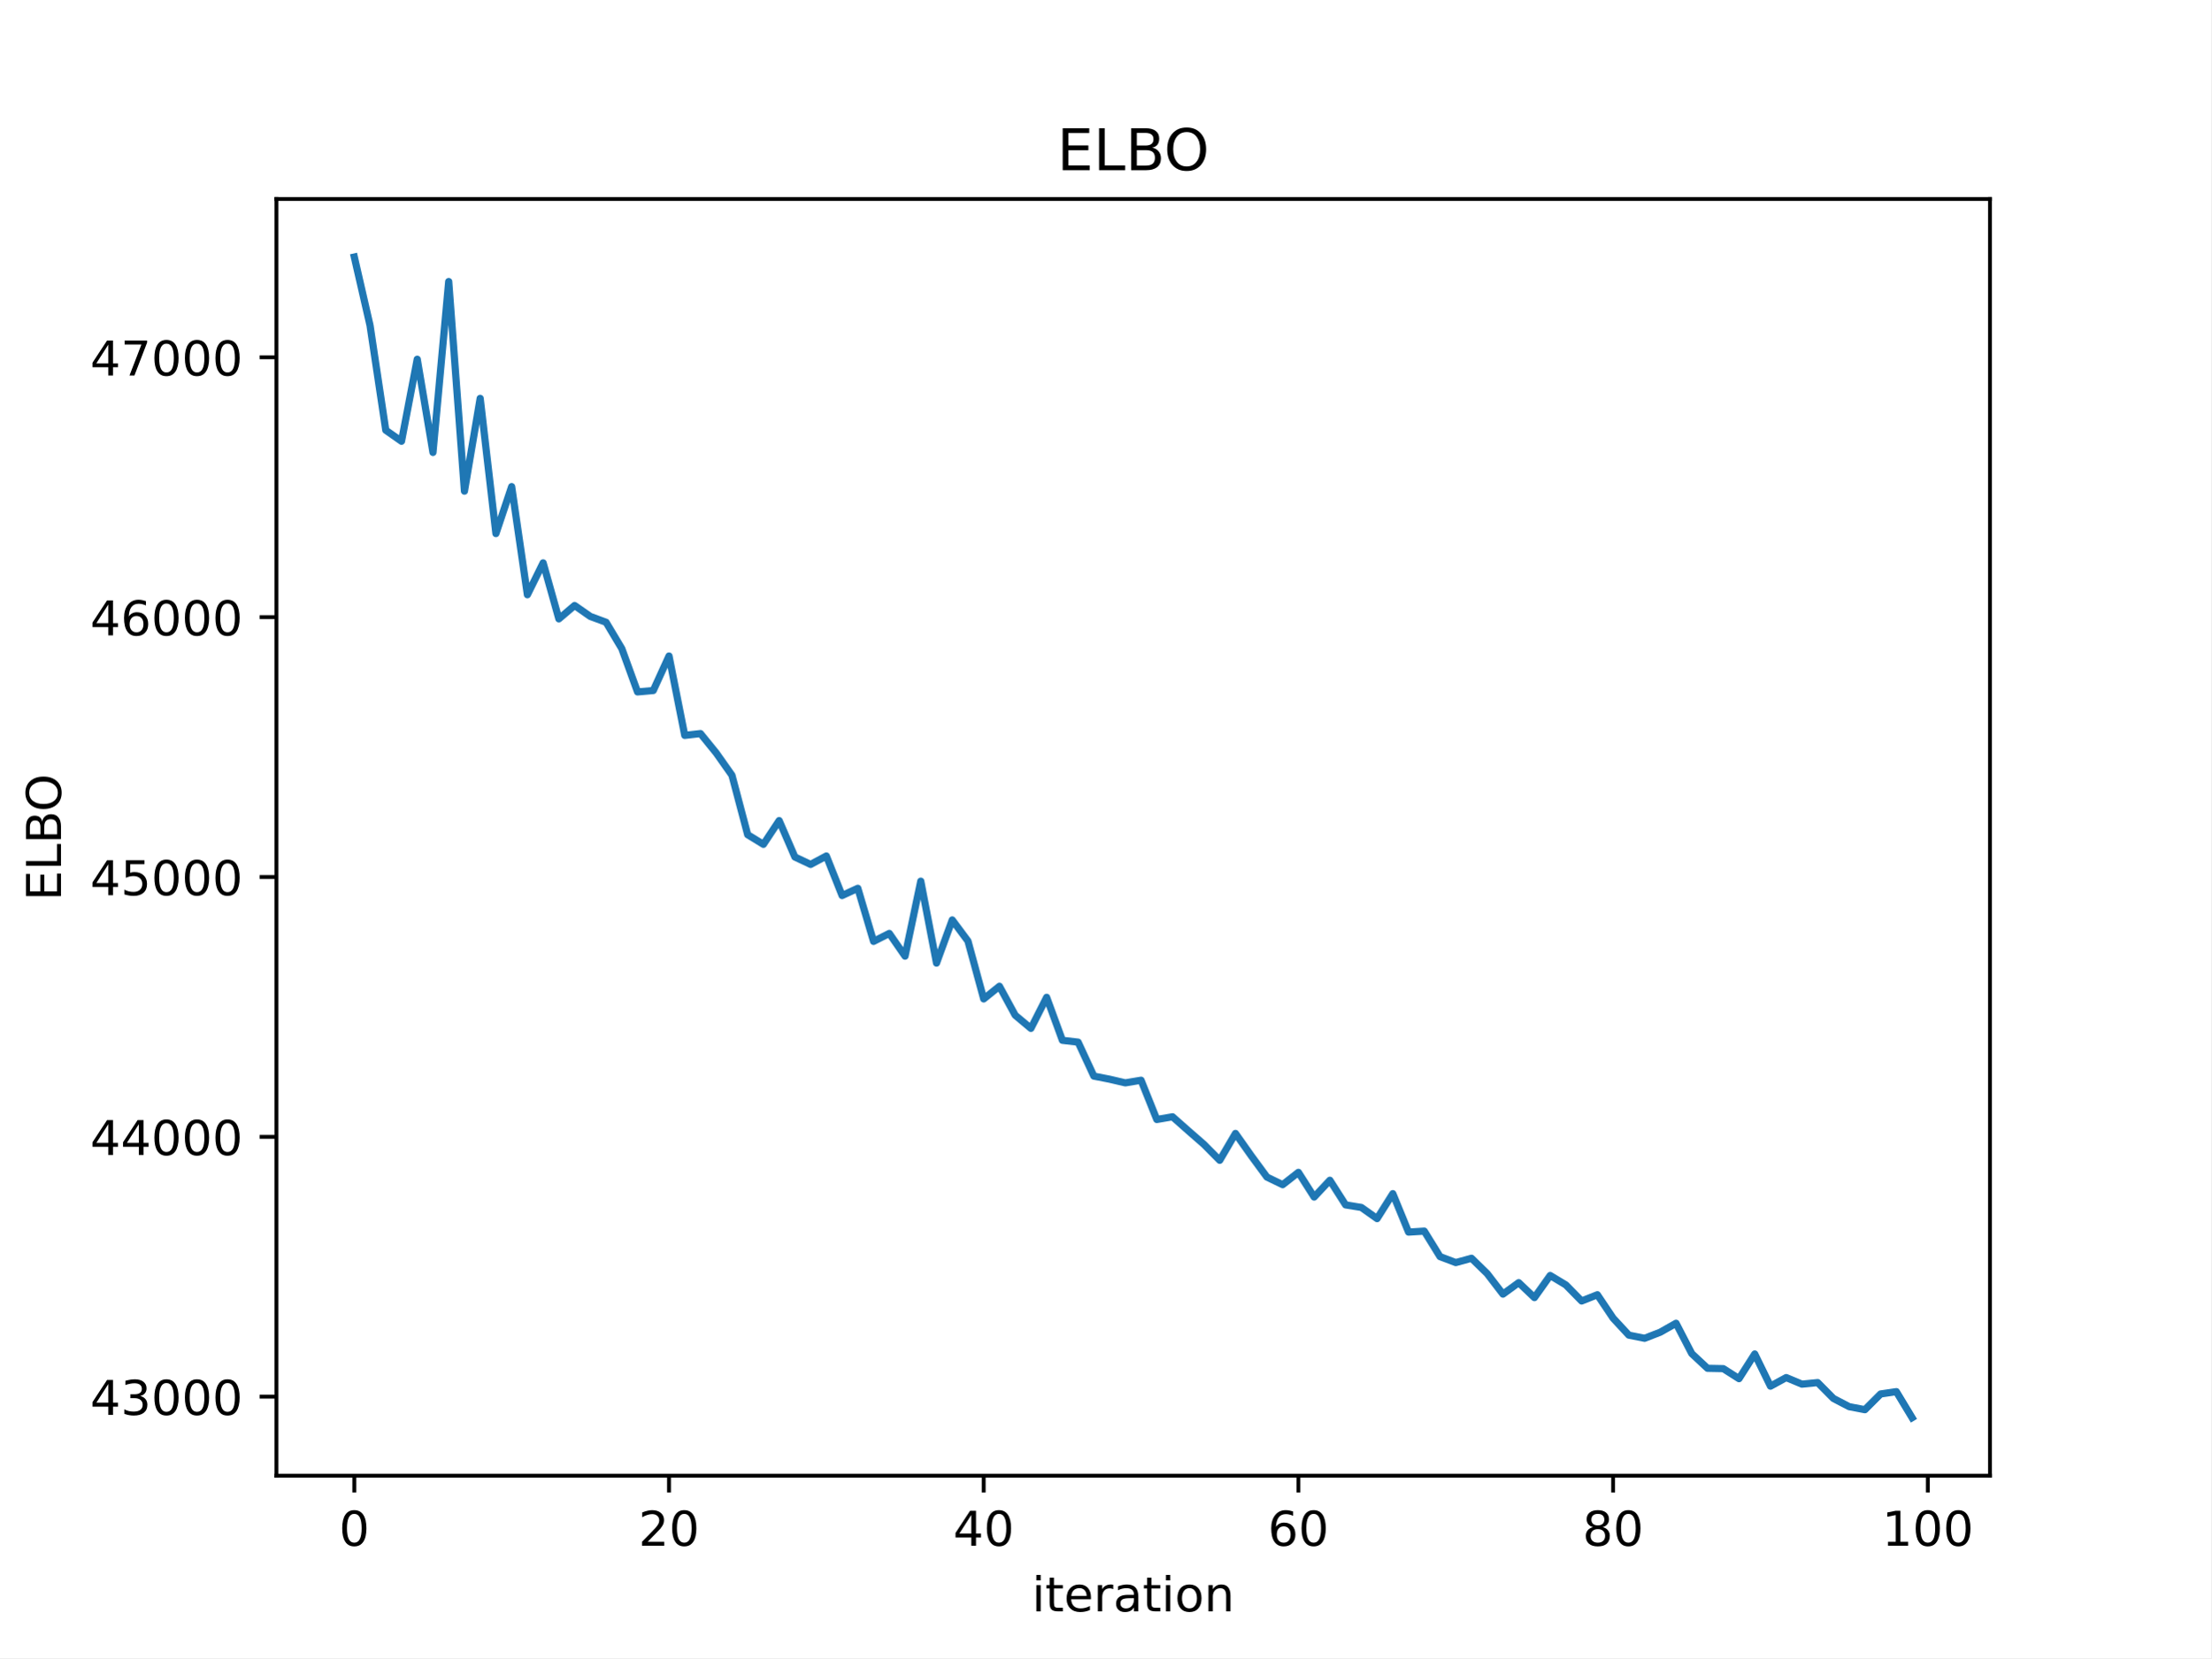
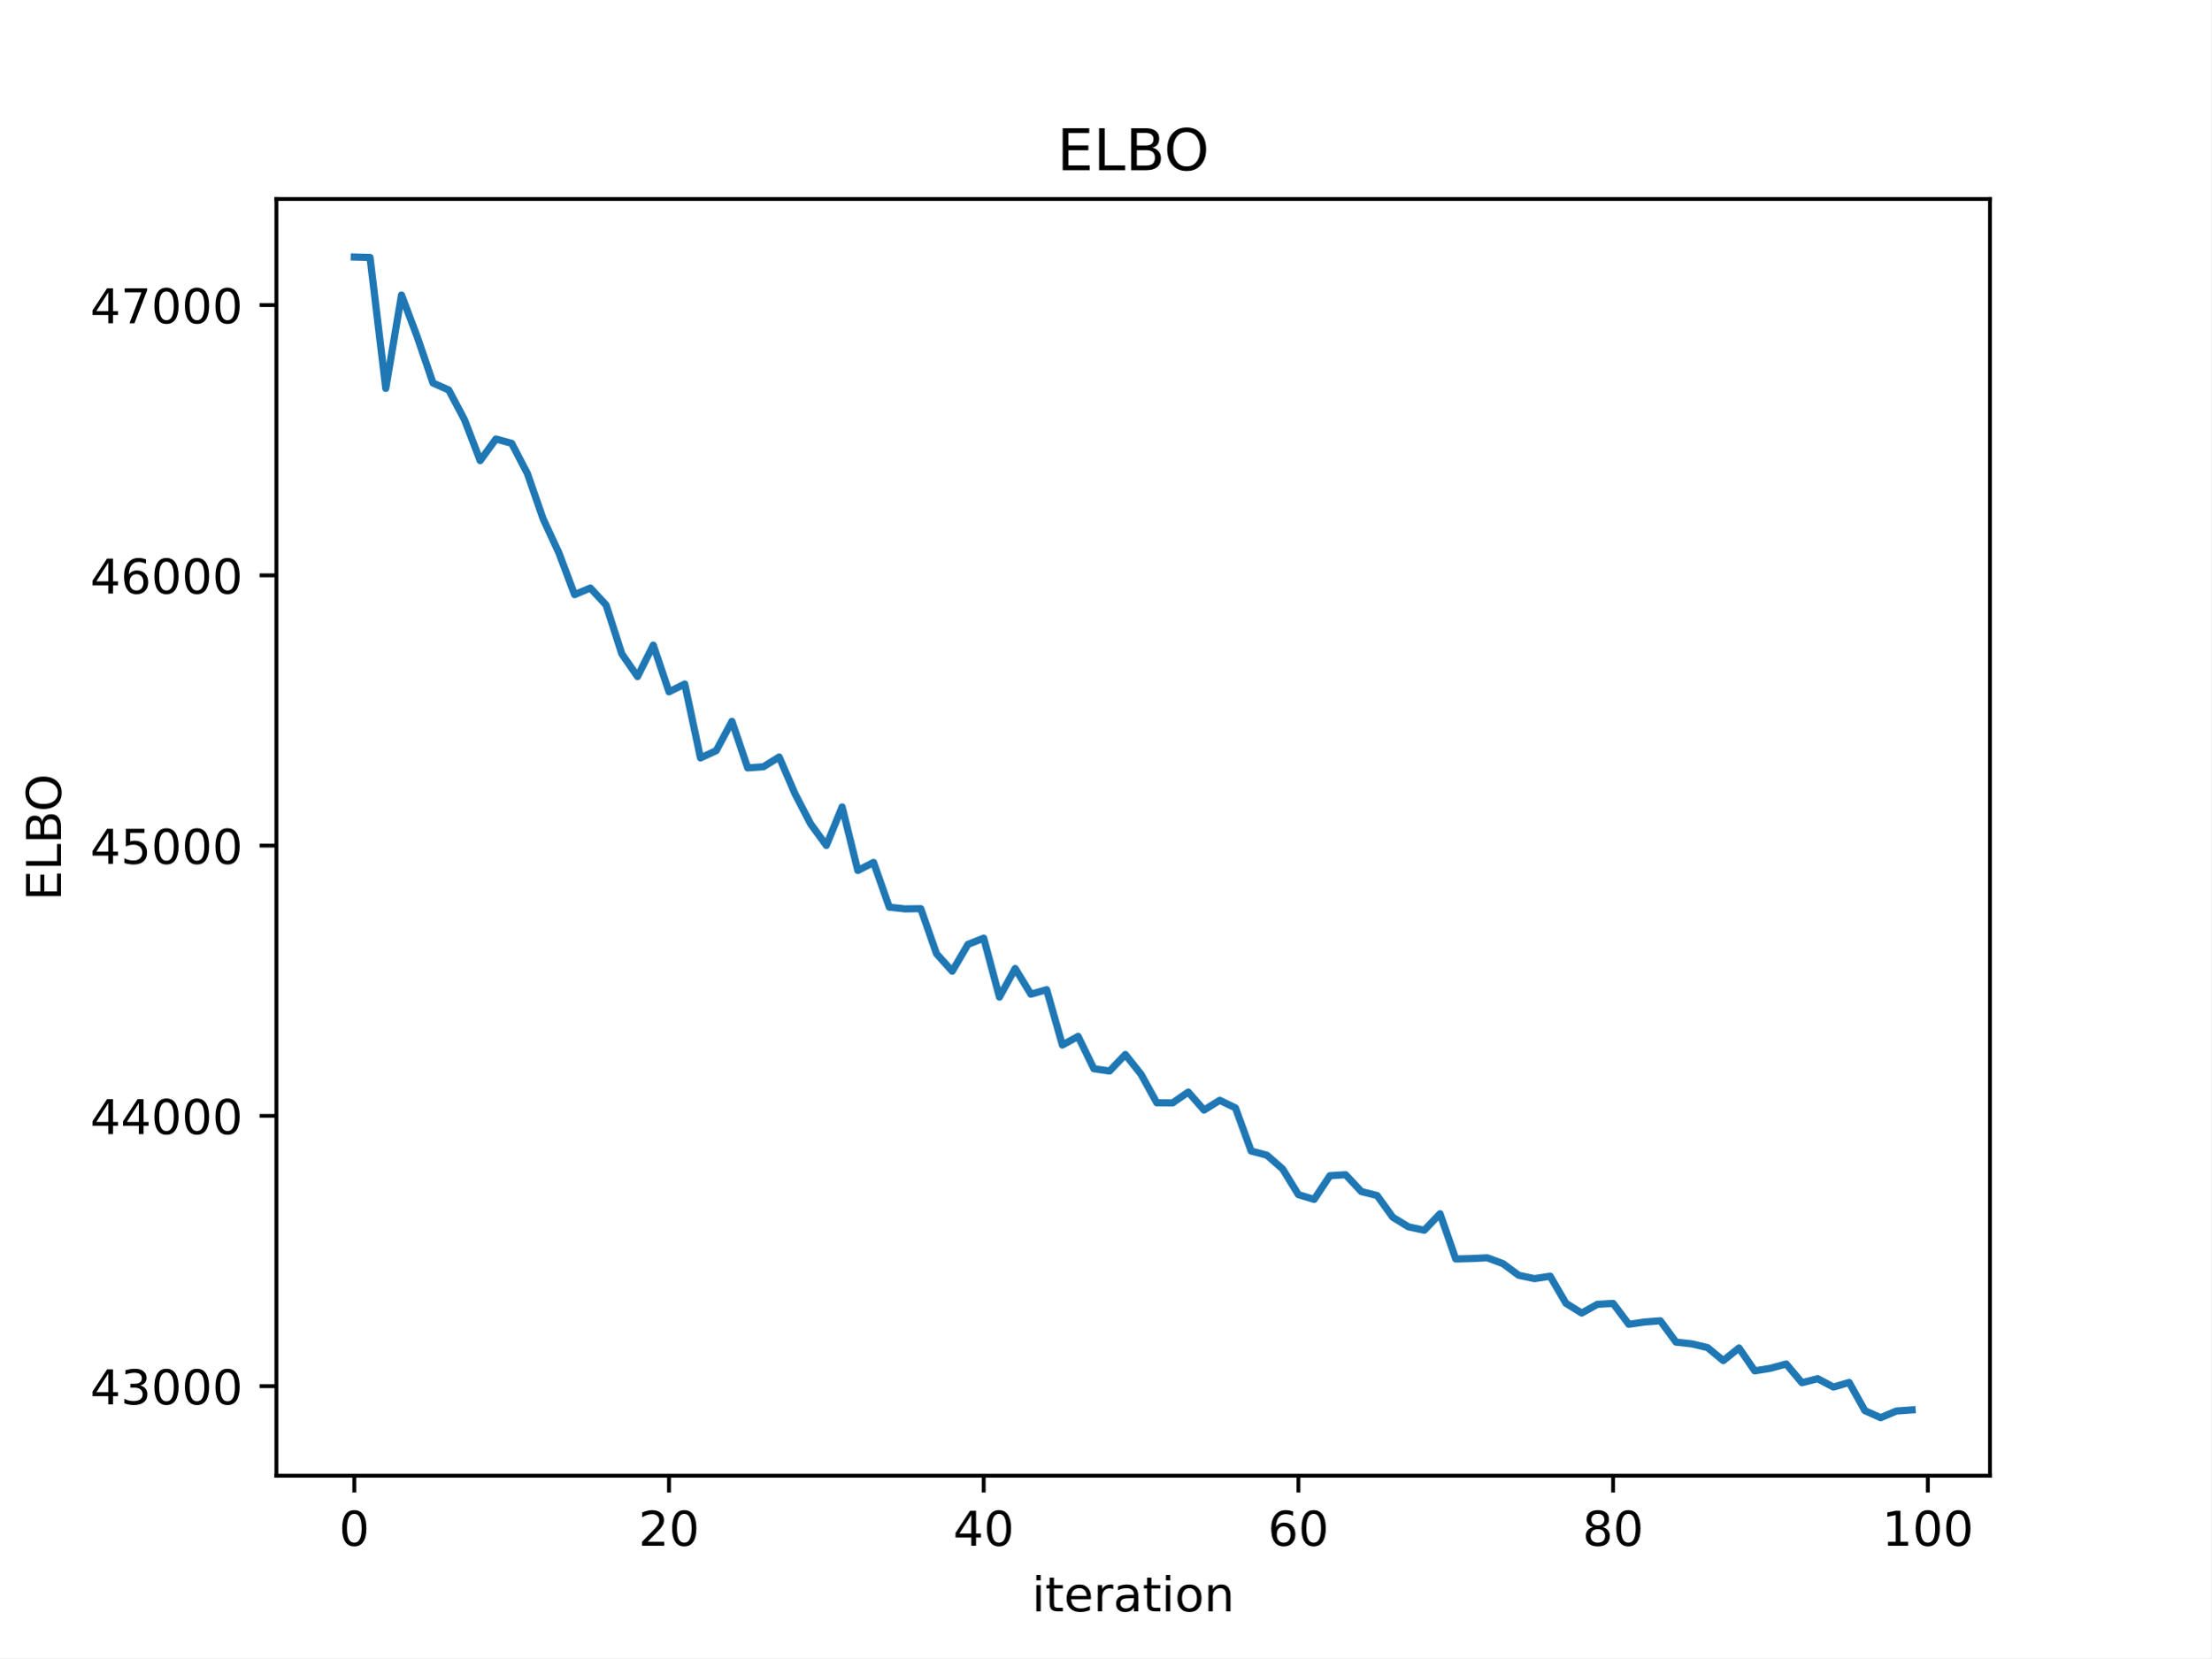
<svg xmlns="http://www.w3.org/2000/svg" xmlns:xlink="http://www.w3.org/1999/xlink" width="460.8pt" height="345.6pt" viewBox="0 0 460.8 345.6" version="1.1">
  <defs>
    <style type="text/css">*{stroke-linejoin: round; stroke-linecap: butt}</style>
  </defs>
  <g id="figure_1">
    <g id="patch_1">
      <path d="M 0 345.6  L 460.8 345.6  L 460.8 0  L 0 0  z " style="fill: #ffffff" />
    </g>
    <g id="axes_1">
      <g id="patch_2">
        <path d="M 57.6 307.584  L 414.72 307.584  L 414.72 41.472  L 57.6 41.472  z " style="fill: #ffffff" />
      </g>
      <g id="matplotlib.axis_1">
        <g id="xtick_1">
          <g id="line2d_1">
            <defs>
-               <path id="mab74d4ab22" d="M 0 0  L 0 3.5  " style="stroke: #000000; stroke-width: 0.8" />
-             </defs>
-             <g>
-               <use xlink:href="#mab74d4ab22" x="73.833" y="307.584" style="stroke: #000000; stroke-width: 0.8" />
+               <path id="m8911d6ef02" d="M 0 0  L 0 3.5  " style="stroke: #000000; stroke-width: 0.8" />
+             </defs>
+             <g>
+               <use xlink:href="#m8911d6ef02" x="73.833" y="307.584" style="stroke: #000000; stroke-width: 0.8" />
            </g>
          </g>
          <g id="text_1">
            <g transform="translate(70.65148 322.1824) scale(0.1 -0.1)">
              <defs>
                <path id="DejaVuSans-30" d="M 2034 4250  Q 1547 4250 1301 3770  Q 1056 3291 1056 2328  Q 1056 1369 1301 889  Q 1547 409 2034 409  Q 2525 409 2770 889  Q 3016 1369 3016 2328  Q 3016 3291 2770 3770  Q 2525 4250 2034 4250  z M 2034 4750  Q 2819 4750 3233 4129  Q 3647 3509 3647 2328  Q 3647 1150 3233 529  Q 2819 -91 2034 -91  Q 1250 -91 836 529  Q 422 1150 422 2328  Q 422 3509 836 4129  Q 1250 4750 2034 4750  z " transform="scale(0.015625)" />
              </defs>
              <use xlink:href="#DejaVuSans-30" />
            </g>
          </g>
        </g>
        <g id="xtick_2">
          <g id="line2d_2">
            <g>
-               <use xlink:href="#mab74d4ab22" x="139.42" y="307.584" style="stroke: #000000; stroke-width: 0.8" />
+               <use xlink:href="#m8911d6ef02" x="139.42" y="307.584" style="stroke: #000000; stroke-width: 0.8" />
            </g>
          </g>
          <g id="text_2">
            <g transform="translate(133.057 322.1824) scale(0.1 -0.1)">
              <defs>
                <path id="DejaVuSans-32" d="M 1228 531  L 3431 531  L 3431 0  L 469 0  L 469 531  Q 828 903 1448 1529  Q 2069 2156 2228 2338  Q 2531 2678 2651 2914  Q 2772 3150 2772 3378  Q 2772 3750 2511 3984  Q 2250 4219 1831 4219  Q 1534 4219 1204 4116  Q 875 4013 500 3803  L 500 4441  Q 881 4594 1212 4672  Q 1544 4750 1819 4750  Q 2544 4750 2975 4387  Q 3406 4025 3406 3419  Q 3406 3131 3298 2873  Q 3191 2616 2906 2266  Q 2828 2175 2409 1742  Q 1991 1309 1228 531  z " transform="scale(0.015625)" />
              </defs>
              <use xlink:href="#DejaVuSans-32" />
              <use xlink:href="#DejaVuSans-30" transform="translate(63.62305 0)" />
            </g>
          </g>
        </g>
        <g id="xtick_3">
          <g id="line2d_3">
            <g>
-               <use xlink:href="#mab74d4ab22" x="205.006" y="307.584" style="stroke: #000000; stroke-width: 0.8" />
+               <use xlink:href="#m8911d6ef02" x="205.006" y="307.584" style="stroke: #000000; stroke-width: 0.8" />
            </g>
          </g>
          <g id="text_3">
            <g transform="translate(198.6438 322.1824) scale(0.1 -0.1)">
              <defs>
                <path id="DejaVuSans-34" d="M 2419 4116  L 825 1625  L 2419 1625  L 2419 4116  z M 2253 4666  L 3047 4666  L 3047 1625  L 3713 1625  L 3713 1100  L 3047 1100  L 3047 0  L 2419 0  L 2419 1100  L 313 1100  L 313 1709  L 2253 4666  z " transform="scale(0.015625)" />
              </defs>
              <use xlink:href="#DejaVuSans-34" />
              <use xlink:href="#DejaVuSans-30" transform="translate(63.62305 0)" />
            </g>
          </g>
        </g>
        <g id="xtick_4">
          <g id="line2d_4">
            <g>
-               <use xlink:href="#mab74d4ab22" x="270.593" y="307.584" style="stroke: #000000; stroke-width: 0.8" />
+               <use xlink:href="#m8911d6ef02" x="270.593" y="307.584" style="stroke: #000000; stroke-width: 0.8" />
            </g>
          </g>
          <g id="text_4">
            <g transform="translate(264.2306 322.1824) scale(0.1 -0.1)">
              <defs>
                <path id="DejaVuSans-36" d="M 2113 2584  Q 1688 2584 1439 2293  Q 1191 2003 1191 1497  Q 1191 994 1439 701  Q 1688 409 2113 409  Q 2538 409 2786 701  Q 3034 994 3034 1497  Q 3034 2003 2786 2293  Q 2538 2584 2113 2584  z M 3366 4563  L 3366 3988  Q 3128 4100 2886 4159  Q 2644 4219 2406 4219  Q 1781 4219 1451 3797  Q 1122 3375 1075 2522  Q 1259 2794 1537 2939  Q 1816 3084 2150 3084  Q 2853 3084 3261 2657  Q 3669 2231 3669 1497  Q 3669 778 3244 343  Q 2819 -91 2113 -91  Q 1303 -91 875 529  Q 447 1150 447 2328  Q 447 3434 972 4092  Q 1497 4750 2381 4750  Q 2619 4750 2861 4703  Q 3103 4656 3366 4563  z " transform="scale(0.015625)" />
              </defs>
              <use xlink:href="#DejaVuSans-36" />
              <use xlink:href="#DejaVuSans-30" transform="translate(63.62305 0)" />
            </g>
          </g>
        </g>
        <g id="xtick_5">
          <g id="line2d_5">
            <g>
-               <use xlink:href="#mab74d4ab22" x="336.18" y="307.584" style="stroke: #000000; stroke-width: 0.8" />
+               <use xlink:href="#m8911d6ef02" x="336.18" y="307.584" style="stroke: #000000; stroke-width: 0.8" />
            </g>
          </g>
          <g id="text_5">
            <g transform="translate(329.8173 322.1824) scale(0.1 -0.1)">
              <defs>
                <path id="DejaVuSans-38" d="M 2034 2216  Q 1584 2216 1326 1975  Q 1069 1734 1069 1313  Q 1069 891 1326 650  Q 1584 409 2034 409  Q 2484 409 2743 651  Q 3003 894 3003 1313  Q 3003 1734 2745 1975  Q 2488 2216 2034 2216  z M 1403 2484  Q 997 2584 770 2862  Q 544 3141 544 3541  Q 544 4100 942 4425  Q 1341 4750 2034 4750  Q 2731 4750 3128 4425  Q 3525 4100 3525 3541  Q 3525 3141 3298 2862  Q 3072 2584 2669 2484  Q 3125 2378 3379 2068  Q 3634 1759 3634 1313  Q 3634 634 3220 271  Q 2806 -91 2034 -91  Q 1263 -91 848 271  Q 434 634 434 1313  Q 434 1759 690 2068  Q 947 2378 1403 2484  z M 1172 3481  Q 1172 3119 1398 2916  Q 1625 2713 2034 2713  Q 2441 2713 2670 2916  Q 2900 3119 2900 3481  Q 2900 3844 2670 4047  Q 2441 4250 2034 4250  Q 1625 4250 1398 4047  Q 1172 3844 1172 3481  z " transform="scale(0.015625)" />
              </defs>
              <use xlink:href="#DejaVuSans-38" />
              <use xlink:href="#DejaVuSans-30" transform="translate(63.62305 0)" />
            </g>
          </g>
        </g>
        <g id="xtick_6">
          <g id="line2d_6">
            <g>
-               <use xlink:href="#mab74d4ab22" x="401.767" y="307.584" style="stroke: #000000; stroke-width: 0.8" />
+               <use xlink:href="#m8911d6ef02" x="401.767" y="307.584" style="stroke: #000000; stroke-width: 0.8" />
            </g>
          </g>
          <g id="text_6">
            <g transform="translate(392.2229 322.1824) scale(0.1 -0.1)">
              <defs>
                <path id="DejaVuSans-31" d="M 794 531  L 1825 531  L 1825 4091  L 703 3866  L 703 4441  L 1819 4666  L 2450 4666  L 2450 531  L 3481 531  L 3481 0  L 794 0  L 794 531  z " transform="scale(0.015625)" />
              </defs>
              <use xlink:href="#DejaVuSans-31" />
              <use xlink:href="#DejaVuSans-30" transform="translate(63.62305 0)" />
              <use xlink:href="#DejaVuSans-30" transform="translate(127.2461 0)" />
            </g>
          </g>
        </g>
        <g id="text_7">
          <g transform="translate(215.0373 335.8606) scale(0.1 -0.1)">
            <defs>
              <path id="DejaVuSans-69" d="M 603 3500  L 1178 3500  L 1178 0  L 603 0  L 603 3500  z M 603 4863  L 1178 4863  L 1178 4134  L 603 4134  L 603 4863  z " transform="scale(0.015625)" />
              <path id="DejaVuSans-74" d="M 1172 4494  L 1172 3500  L 2356 3500  L 2356 3053  L 1172 3053  L 1172 1153  Q 1172 725 1289 603  Q 1406 481 1766 481  L 2356 481  L 2356 0  L 1766 0  Q 1100 0 847 248  Q 594 497 594 1153  L 594 3053  L 172 3053  L 172 3500  L 594 3500  L 594 4494  L 1172 4494  z " transform="scale(0.015625)" />
              <path id="DejaVuSans-65" d="M 3597 1894  L 3597 1613  L 953 1613  Q 991 1019 1311 708  Q 1631 397 2203 397  Q 2534 397 2845 478  Q 3156 559 3463 722  L 3463 178  Q 3153 47 2828 -22  Q 2503 -91 2169 -91  Q 1331 -91 842 396  Q 353 884 353 1716  Q 353 2575 817 3079  Q 1281 3584 2069 3584  Q 2775 3584 3186 3129  Q 3597 2675 3597 1894  z M 3022 2063  Q 3016 2534 2758 2815  Q 2500 3097 2075 3097  Q 1594 3097 1305 2825  Q 1016 2553 972 2059  L 3022 2063  z " transform="scale(0.015625)" />
              <path id="DejaVuSans-72" d="M 2631 2963  Q 2534 3019 2420 3045  Q 2306 3072 2169 3072  Q 1681 3072 1420 2755  Q 1159 2438 1159 1844  L 1159 0  L 581 0  L 581 3500  L 1159 3500  L 1159 2956  Q 1341 3275 1631 3429  Q 1922 3584 2338 3584  Q 2397 3584 2469 3576  Q 2541 3569 2628 3553  L 2631 2963  z " transform="scale(0.015625)" />
              <path id="DejaVuSans-61" d="M 2194 1759  Q 1497 1759 1228 1600  Q 959 1441 959 1056  Q 959 750 1161 570  Q 1363 391 1709 391  Q 2188 391 2477 730  Q 2766 1069 2766 1631  L 2766 1759  L 2194 1759  z M 3341 1997  L 3341 0  L 2766 0  L 2766 531  Q 2569 213 2275 61  Q 1981 -91 1556 -91  Q 1019 -91 701 211  Q 384 513 384 1019  Q 384 1609 779 1909  Q 1175 2209 1959 2209  L 2766 2209  L 2766 2266  Q 2766 2663 2505 2880  Q 2244 3097 1772 3097  Q 1472 3097 1187 3025  Q 903 2953 641 2809  L 641 3341  Q 956 3463 1253 3523  Q 1550 3584 1831 3584  Q 2591 3584 2966 3190  Q 3341 2797 3341 1997  z " transform="scale(0.015625)" />
              <path id="DejaVuSans-6f" d="M 1959 3097  Q 1497 3097 1228 2736  Q 959 2375 959 1747  Q 959 1119 1226 758  Q 1494 397 1959 397  Q 2419 397 2687 759  Q 2956 1122 2956 1747  Q 2956 2369 2687 2733  Q 2419 3097 1959 3097  z M 1959 3584  Q 2709 3584 3137 3096  Q 3566 2609 3566 1747  Q 3566 888 3137 398  Q 2709 -91 1959 -91  Q 1206 -91 779 398  Q 353 888 353 1747  Q 353 2609 779 3096  Q 1206 3584 1959 3584  z " transform="scale(0.015625)" />
              <path id="DejaVuSans-6e" d="M 3513 2113  L 3513 0  L 2938 0  L 2938 2094  Q 2938 2591 2744 2837  Q 2550 3084 2163 3084  Q 1697 3084 1428 2787  Q 1159 2491 1159 1978  L 1159 0  L 581 0  L 581 3500  L 1159 3500  L 1159 2956  Q 1366 3272 1645 3428  Q 1925 3584 2291 3584  Q 2894 3584 3203 3211  Q 3513 2838 3513 2113  z " transform="scale(0.015625)" />
            </defs>
            <use xlink:href="#DejaVuSans-69" />
            <use xlink:href="#DejaVuSans-74" transform="translate(27.7832 0)" />
            <use xlink:href="#DejaVuSans-65" transform="translate(66.99219 0)" />
            <use xlink:href="#DejaVuSans-72" transform="translate(128.5156 0)" />
            <use xlink:href="#DejaVuSans-61" transform="translate(169.6289 0)" />
            <use xlink:href="#DejaVuSans-74" transform="translate(230.9082 0)" />
            <use xlink:href="#DejaVuSans-69" transform="translate(270.1172 0)" />
            <use xlink:href="#DejaVuSans-6f" transform="translate(297.9004 0)" />
            <use xlink:href="#DejaVuSans-6e" transform="translate(359.082 0)" />
          </g>
        </g>
      </g>
      <g id="matplotlib.axis_2">
        <g id="ytick_1">
          <g id="line2d_7">
            <defs>
-               <path id="m9d48fa118b" d="M 0 0  L -3.5 0  " style="stroke: #000000; stroke-width: 0.8" />
-             </defs>
-             <g>
-               <use xlink:href="#m9d48fa118b" x="57.6" y="291.114" style="stroke: #000000; stroke-width: 0.8" />
+               <path id="m392ff11efc" d="M 0 0  L -3.5 0  " style="stroke: #000000; stroke-width: 0.8" />
+             </defs>
+             <g>
+               <use xlink:href="#m392ff11efc" x="57.6" y="288.921" style="stroke: #000000; stroke-width: 0.8" />
            </g>
          </g>
          <g id="text_8">
-             <g transform="translate(18.7875 294.9134) scale(0.1 -0.1)">
+             <g transform="translate(18.7875 292.72) scale(0.1 -0.1)">
              <defs>
                <path id="DejaVuSans-33" d="M 2597 2516  Q 3050 2419 3304 2112  Q 3559 1806 3559 1356  Q 3559 666 3084 287  Q 2609 -91 1734 -91  Q 1441 -91 1130 -33  Q 819 25 488 141  L 488 750  Q 750 597 1062 519  Q 1375 441 1716 441  Q 2309 441 2620 675  Q 2931 909 2931 1356  Q 2931 1769 2642 2001  Q 2353 2234 1838 2234  L 1294 2234  L 1294 2753  L 1863 2753  Q 2328 2753 2575 2939  Q 2822 3125 2822 3475  Q 2822 3834 2567 4026  Q 2313 4219 1838 4219  Q 1578 4219 1281 4162  Q 984 4106 628 3988  L 628 4550  Q 988 4650 1302 4700  Q 1616 4750 1894 4750  Q 2613 4750 3031 4423  Q 3450 4097 3450 3541  Q 3450 3153 3228 2886  Q 3006 2619 2597 2516  z " transform="scale(0.015625)" />
              </defs>
              <use xlink:href="#DejaVuSans-34" />
              <use xlink:href="#DejaVuSans-33" transform="translate(63.62305 0)" />
              <use xlink:href="#DejaVuSans-30" transform="translate(127.2461 0)" />
              <use xlink:href="#DejaVuSans-30" transform="translate(190.8691 0)" />
              <use xlink:href="#DejaVuSans-30" transform="translate(254.4922 0)" />
            </g>
          </g>
        </g>
        <g id="ytick_2">
          <g id="line2d_8">
            <g>
-               <use xlink:href="#m9d48fa118b" x="57.6" y="236.952" style="stroke: #000000; stroke-width: 0.8" />
+               <use xlink:href="#m392ff11efc" x="57.6" y="232.585" style="stroke: #000000; stroke-width: 0.8" />
            </g>
          </g>
          <g id="text_9">
-             <g transform="translate(18.7875 240.7511) scale(0.1 -0.1)">
+             <g transform="translate(18.7875 236.3845) scale(0.1 -0.1)">
              <use xlink:href="#DejaVuSans-34" />
              <use xlink:href="#DejaVuSans-34" transform="translate(63.62305 0)" />
              <use xlink:href="#DejaVuSans-30" transform="translate(127.2461 0)" />
              <use xlink:href="#DejaVuSans-30" transform="translate(190.8691 0)" />
              <use xlink:href="#DejaVuSans-30" transform="translate(254.4922 0)" />
            </g>
          </g>
        </g>
        <g id="ytick_3">
          <g id="line2d_9">
            <g>
-               <use xlink:href="#m9d48fa118b" x="57.6" y="182.79" style="stroke: #000000; stroke-width: 0.8" />
+               <use xlink:href="#m392ff11efc" x="57.6" y="176.25" style="stroke: #000000; stroke-width: 0.8" />
            </g>
          </g>
          <g id="text_10">
-             <g transform="translate(18.7875 186.5889) scale(0.1 -0.1)">
+             <g transform="translate(18.7875 180.0491) scale(0.1 -0.1)">
              <defs>
                <path id="DejaVuSans-35" d="M 691 4666  L 3169 4666  L 3169 4134  L 1269 4134  L 1269 2991  Q 1406 3038 1543 3061  Q 1681 3084 1819 3084  Q 2600 3084 3056 2656  Q 3513 2228 3513 1497  Q 3513 744 3044 326  Q 2575 -91 1722 -91  Q 1428 -91 1123 -41  Q 819 9 494 109  L 494 744  Q 775 591 1075 516  Q 1375 441 1709 441  Q 2250 441 2565 725  Q 2881 1009 2881 1497  Q 2881 1984 2565 2268  Q 2250 2553 1709 2553  Q 1456 2553 1204 2497  Q 953 2441 691 2322  L 691 4666  z " transform="scale(0.015625)" />
              </defs>
              <use xlink:href="#DejaVuSans-34" />
              <use xlink:href="#DejaVuSans-35" transform="translate(63.62305 0)" />
              <use xlink:href="#DejaVuSans-30" transform="translate(127.2461 0)" />
              <use xlink:href="#DejaVuSans-30" transform="translate(190.8691 0)" />
              <use xlink:href="#DejaVuSans-30" transform="translate(254.4922 0)" />
            </g>
          </g>
        </g>
        <g id="ytick_4">
          <g id="line2d_10">
            <g>
-               <use xlink:href="#m9d48fa118b" x="57.6" y="128.627" style="stroke: #000000; stroke-width: 0.8" />
+               <use xlink:href="#m392ff11efc" x="57.6" y="119.914" style="stroke: #000000; stroke-width: 0.8" />
            </g>
          </g>
          <g id="text_11">
-             <g transform="translate(18.7875 132.4266) scale(0.1 -0.1)">
+             <g transform="translate(18.7875 123.7136) scale(0.1 -0.1)">
              <use xlink:href="#DejaVuSans-34" />
              <use xlink:href="#DejaVuSans-36" transform="translate(63.62305 0)" />
              <use xlink:href="#DejaVuSans-30" transform="translate(127.2461 0)" />
              <use xlink:href="#DejaVuSans-30" transform="translate(190.8691 0)" />
              <use xlink:href="#DejaVuSans-30" transform="translate(254.4922 0)" />
            </g>
          </g>
        </g>
        <g id="ytick_5">
          <g id="line2d_11">
            <g>
-               <use xlink:href="#m9d48fa118b" x="57.6" y="74.465" style="stroke: #000000; stroke-width: 0.8" />
+               <use xlink:href="#m392ff11efc" x="57.6" y="63.579" style="stroke: #000000; stroke-width: 0.8" />
            </g>
          </g>
          <g id="text_12">
-             <g transform="translate(18.7875 78.26433) scale(0.1 -0.1)">
+             <g transform="translate(18.7875 67.3782) scale(0.1 -0.1)">
              <defs>
                <path id="DejaVuSans-37" d="M 525 4666  L 3525 4666  L 3525 4397  L 1831 0  L 1172 0  L 2766 4134  L 525 4134  L 525 4666  z " transform="scale(0.015625)" />
              </defs>
              <use xlink:href="#DejaVuSans-34" />
              <use xlink:href="#DejaVuSans-37" transform="translate(63.62305 0)" />
              <use xlink:href="#DejaVuSans-30" transform="translate(127.2461 0)" />
              <use xlink:href="#DejaVuSans-30" transform="translate(190.8691 0)" />
              <use xlink:href="#DejaVuSans-30" transform="translate(254.4922 0)" />
            </g>
          </g>
        </g>
        <g id="text_13">
          <g transform="translate(12.70781 187.7522) rotate(-90) scale(0.1 -0.1)">
            <defs>
              <path id="DejaVuSans-45" d="M 628 4666  L 3578 4666  L 3578 4134  L 1259 4134  L 1259 2753  L 3481 2753  L 3481 2222  L 1259 2222  L 1259 531  L 3634 531  L 3634 0  L 628 0  L 628 4666  z " transform="scale(0.015625)" />
              <path id="DejaVuSans-4c" d="M 628 4666  L 1259 4666  L 1259 531  L 3531 531  L 3531 0  L 628 0  L 628 4666  z " transform="scale(0.015625)" />
              <path id="DejaVuSans-42" d="M 1259 2228  L 1259 519  L 2272 519  Q 2781 519 3026 730  Q 3272 941 3272 1375  Q 3272 1813 3026 2020  Q 2781 2228 2272 2228  L 1259 2228  z M 1259 4147  L 1259 2741  L 2194 2741  Q 2656 2741 2882 2914  Q 3109 3088 3109 3444  Q 3109 3797 2882 3972  Q 2656 4147 2194 4147  L 1259 4147  z M 628 4666  L 2241 4666  Q 2963 4666 3353 4366  Q 3744 4066 3744 3513  Q 3744 3084 3544 2831  Q 3344 2578 2956 2516  Q 3422 2416 3680 2098  Q 3938 1781 3938 1306  Q 3938 681 3513 340  Q 3088 0 2303 0  L 628 0  L 628 4666  z " transform="scale(0.015625)" />
              <path id="DejaVuSans-4f" d="M 2522 4238  Q 1834 4238 1429 3725  Q 1025 3213 1025 2328  Q 1025 1447 1429 934  Q 1834 422 2522 422  Q 3209 422 3611 934  Q 4013 1447 4013 2328  Q 4013 3213 3611 3725  Q 3209 4238 2522 4238  z M 2522 4750  Q 3503 4750 4090 4092  Q 4678 3434 4678 2328  Q 4678 1225 4090 567  Q 3503 -91 2522 -91  Q 1538 -91 948 565  Q 359 1222 359 2328  Q 359 3434 948 4092  Q 1538 4750 2522 4750  z " transform="scale(0.015625)" />
            </defs>
            <use xlink:href="#DejaVuSans-45" />
            <use xlink:href="#DejaVuSans-4c" transform="translate(63.18359 0)" />
            <use xlink:href="#DejaVuSans-42" transform="translate(118.8965 0)" />
            <use xlink:href="#DejaVuSans-4f" transform="translate(185.75 0)" />
          </g>
        </g>
      </g>
      <g id="line2d_12">
-         <path d="M 73.833 53.568  L 77.112 67.84  L 80.391 89.666  L 83.671 91.965  L 86.95 74.871  L 90.229 94.298  L 93.509 58.677  L 96.788 102.366  L 100.067 83.029  L 103.347 111.215  L 106.626 101.426  L 109.905 123.966  L 113.185 117.317  L 116.464 128.99  L 119.743 126.2  L 123.023 128.485  L 126.302 129.692  L 129.581 135.189  L 132.861 144.216  L 136.14 143.924  L 139.42 136.732  L 142.699 153.275  L 145.978 152.898  L 149.258 156.938  L 152.537 161.586  L 155.816 173.979  L 159.096 175.986  L 162.375 171.036  L 165.654 178.623  L 168.934 180.173  L 172.213 178.415  L 175.492 186.657  L 178.772 185.147  L 182.051 196.216  L 185.33 194.555  L 188.61 199.291  L 191.889 183.661  L 195.168 200.742  L 198.448 191.744  L 201.727 196.153  L 205.006 208.209  L 208.286 205.567  L 211.565 211.604  L 214.844 214.347  L 218.124 207.874  L 221.403 216.834  L 224.682 217.213  L 227.962 224.3  L 231.241 224.938  L 234.52 225.704  L 237.8 225.152  L 241.079 233.337  L 244.358 232.771  L 247.638 235.675  L 250.917 238.538  L 254.196 241.847  L 257.476 236.241  L 260.755 240.884  L 264.034 245.345  L 267.314 246.928  L 270.593 244.357  L 273.872 249.504  L 277.152 246.001  L 280.431 251.143  L 283.71 251.675  L 286.99 253.998  L 290.269 248.797  L 293.548 256.809  L 296.828 256.607  L 300.107 261.92  L 303.386 263.166  L 306.666 262.265  L 309.945 265.469  L 313.224 269.738  L 316.504 267.348  L 319.783 270.465  L 323.062 265.853  L 326.342 267.83  L 329.621 271.169  L 332.9 269.866  L 336.18 274.746  L 339.459 278.287  L 342.739 278.949  L 346.018 277.666  L 349.297 275.811  L 352.577 282.139  L 355.856 285.202  L 359.135 285.268  L 362.415 287.358  L 365.694 282.215  L 368.973 288.923  L 372.253 287.129  L 375.532 288.503  L 378.811 288.174  L 382.091 291.483  L 385.37 293.196  L 388.649 293.826  L 391.929 290.548  L 395.208 290.063  L 398.487 295.488  " clip-path="url(#p2dabd289ad)" style="fill: none; stroke: #1f77b4; stroke-width: 1.5; stroke-linecap: square" />
+         <path d="M 73.833 53.568  L 77.112 53.657  L 80.391 80.945  L 83.671 61.496  L 86.95 70.215  L 90.229 79.825  L 93.509 81.275  L 96.788 87.459  L 100.067 96.005  L 103.347 91.5  L 106.626 92.395  L 109.905 98.7  L 113.185 108.149  L 116.464 115.229  L 119.743 123.937  L 123.023 122.559  L 126.302 126.092  L 129.581 136.281  L 132.861 141.015  L 136.14 134.464  L 139.42 144.192  L 142.699 142.571  L 145.978 157.972  L 149.258 156.466  L 152.537 150.349  L 155.816 160.05  L 159.096 159.819  L 162.375 157.78  L 165.654 165.396  L 168.934 171.723  L 172.213 176.216  L 175.492 168.19  L 178.772 181.438  L 182.051 179.755  L 185.33 189.085  L 188.61 189.439  L 191.889 189.394  L 195.168 198.783  L 198.448 202.434  L 201.727 196.832  L 205.006 195.548  L 208.286 207.83  L 211.565 201.864  L 214.844 207.222  L 218.124 206.282  L 221.403 217.817  L 224.682 216.016  L 227.962 222.764  L 231.241 223.233  L 234.52 219.788  L 237.8 223.918  L 241.079 229.855  L 244.358 229.887  L 247.638 227.627  L 250.917 231.375  L 254.196 229.337  L 257.476 230.927  L 260.755 239.916  L 264.034 240.784  L 267.314 243.664  L 270.593 249.003  L 273.872 249.994  L 277.152 245.055  L 280.431 244.852  L 283.71 248.361  L 286.99 249.184  L 290.269 253.718  L 293.548 255.725  L 296.828 256.418  L 300.107 252.983  L 303.386 262.411  L 306.666 262.324  L 309.945 262.165  L 313.224 263.384  L 316.504 265.812  L 319.783 266.507  L 323.062 265.998  L 326.342 271.643  L 329.621 273.686  L 332.9 271.865  L 336.18 271.677  L 339.459 276.029  L 342.739 275.548  L 346.018 275.295  L 349.297 279.743  L 352.577 280.107  L 355.856 280.88  L 359.135 283.594  L 362.415 280.96  L 365.694 285.733  L 368.973 285.191  L 372.253 284.299  L 375.532 288.204  L 378.811 287.368  L 382.091 289.104  L 385.37 288.15  L 388.649 294.026  L 391.929 295.488  L 395.208 294.101  L 398.487 293.869  " clip-path="url(#p024d9b4939)" style="fill: none; stroke: #1f77b4; stroke-width: 1.5; stroke-linecap: square" />
      </g>
      <g id="patch_3">
        <path d="M 57.6 307.584  L 57.6 41.472  " style="fill: none; stroke: #000000; stroke-width: 0.8; stroke-linejoin: miter; stroke-linecap: square" />
      </g>
      <g id="patch_4">
        <path d="M 414.72 307.584  L 414.72 41.472  " style="fill: none; stroke: #000000; stroke-width: 0.8; stroke-linejoin: miter; stroke-linecap: square" />
      </g>
      <g id="patch_5">
        <path d="M 57.6 307.584  L 414.72 307.584  " style="fill: none; stroke: #000000; stroke-width: 0.8; stroke-linejoin: miter; stroke-linecap: square" />
      </g>
      <g id="patch_6">
        <path d="M 57.6 41.472  L 414.72 41.472  " style="fill: none; stroke: #000000; stroke-width: 0.8; stroke-linejoin: miter; stroke-linecap: square" />
      </g>
      <g id="text_14">
        <g transform="translate(220.2909 35.472) scale(0.12 -0.12)">
          <use xlink:href="#DejaVuSans-45" />
          <use xlink:href="#DejaVuSans-4c" transform="translate(63.18359 0)" />
          <use xlink:href="#DejaVuSans-42" transform="translate(118.8965 0)" />
          <use xlink:href="#DejaVuSans-4f" transform="translate(185.75 0)" />
        </g>
      </g>
    </g>
  </g>
  <defs>
-     <clipPath id="p2dabd289ad">
+     <clipPath id="p024d9b4939">
      <rect x="57.6" y="41.472" width="357.12" height="266.112" />
    </clipPath>
  </defs>
</svg>
